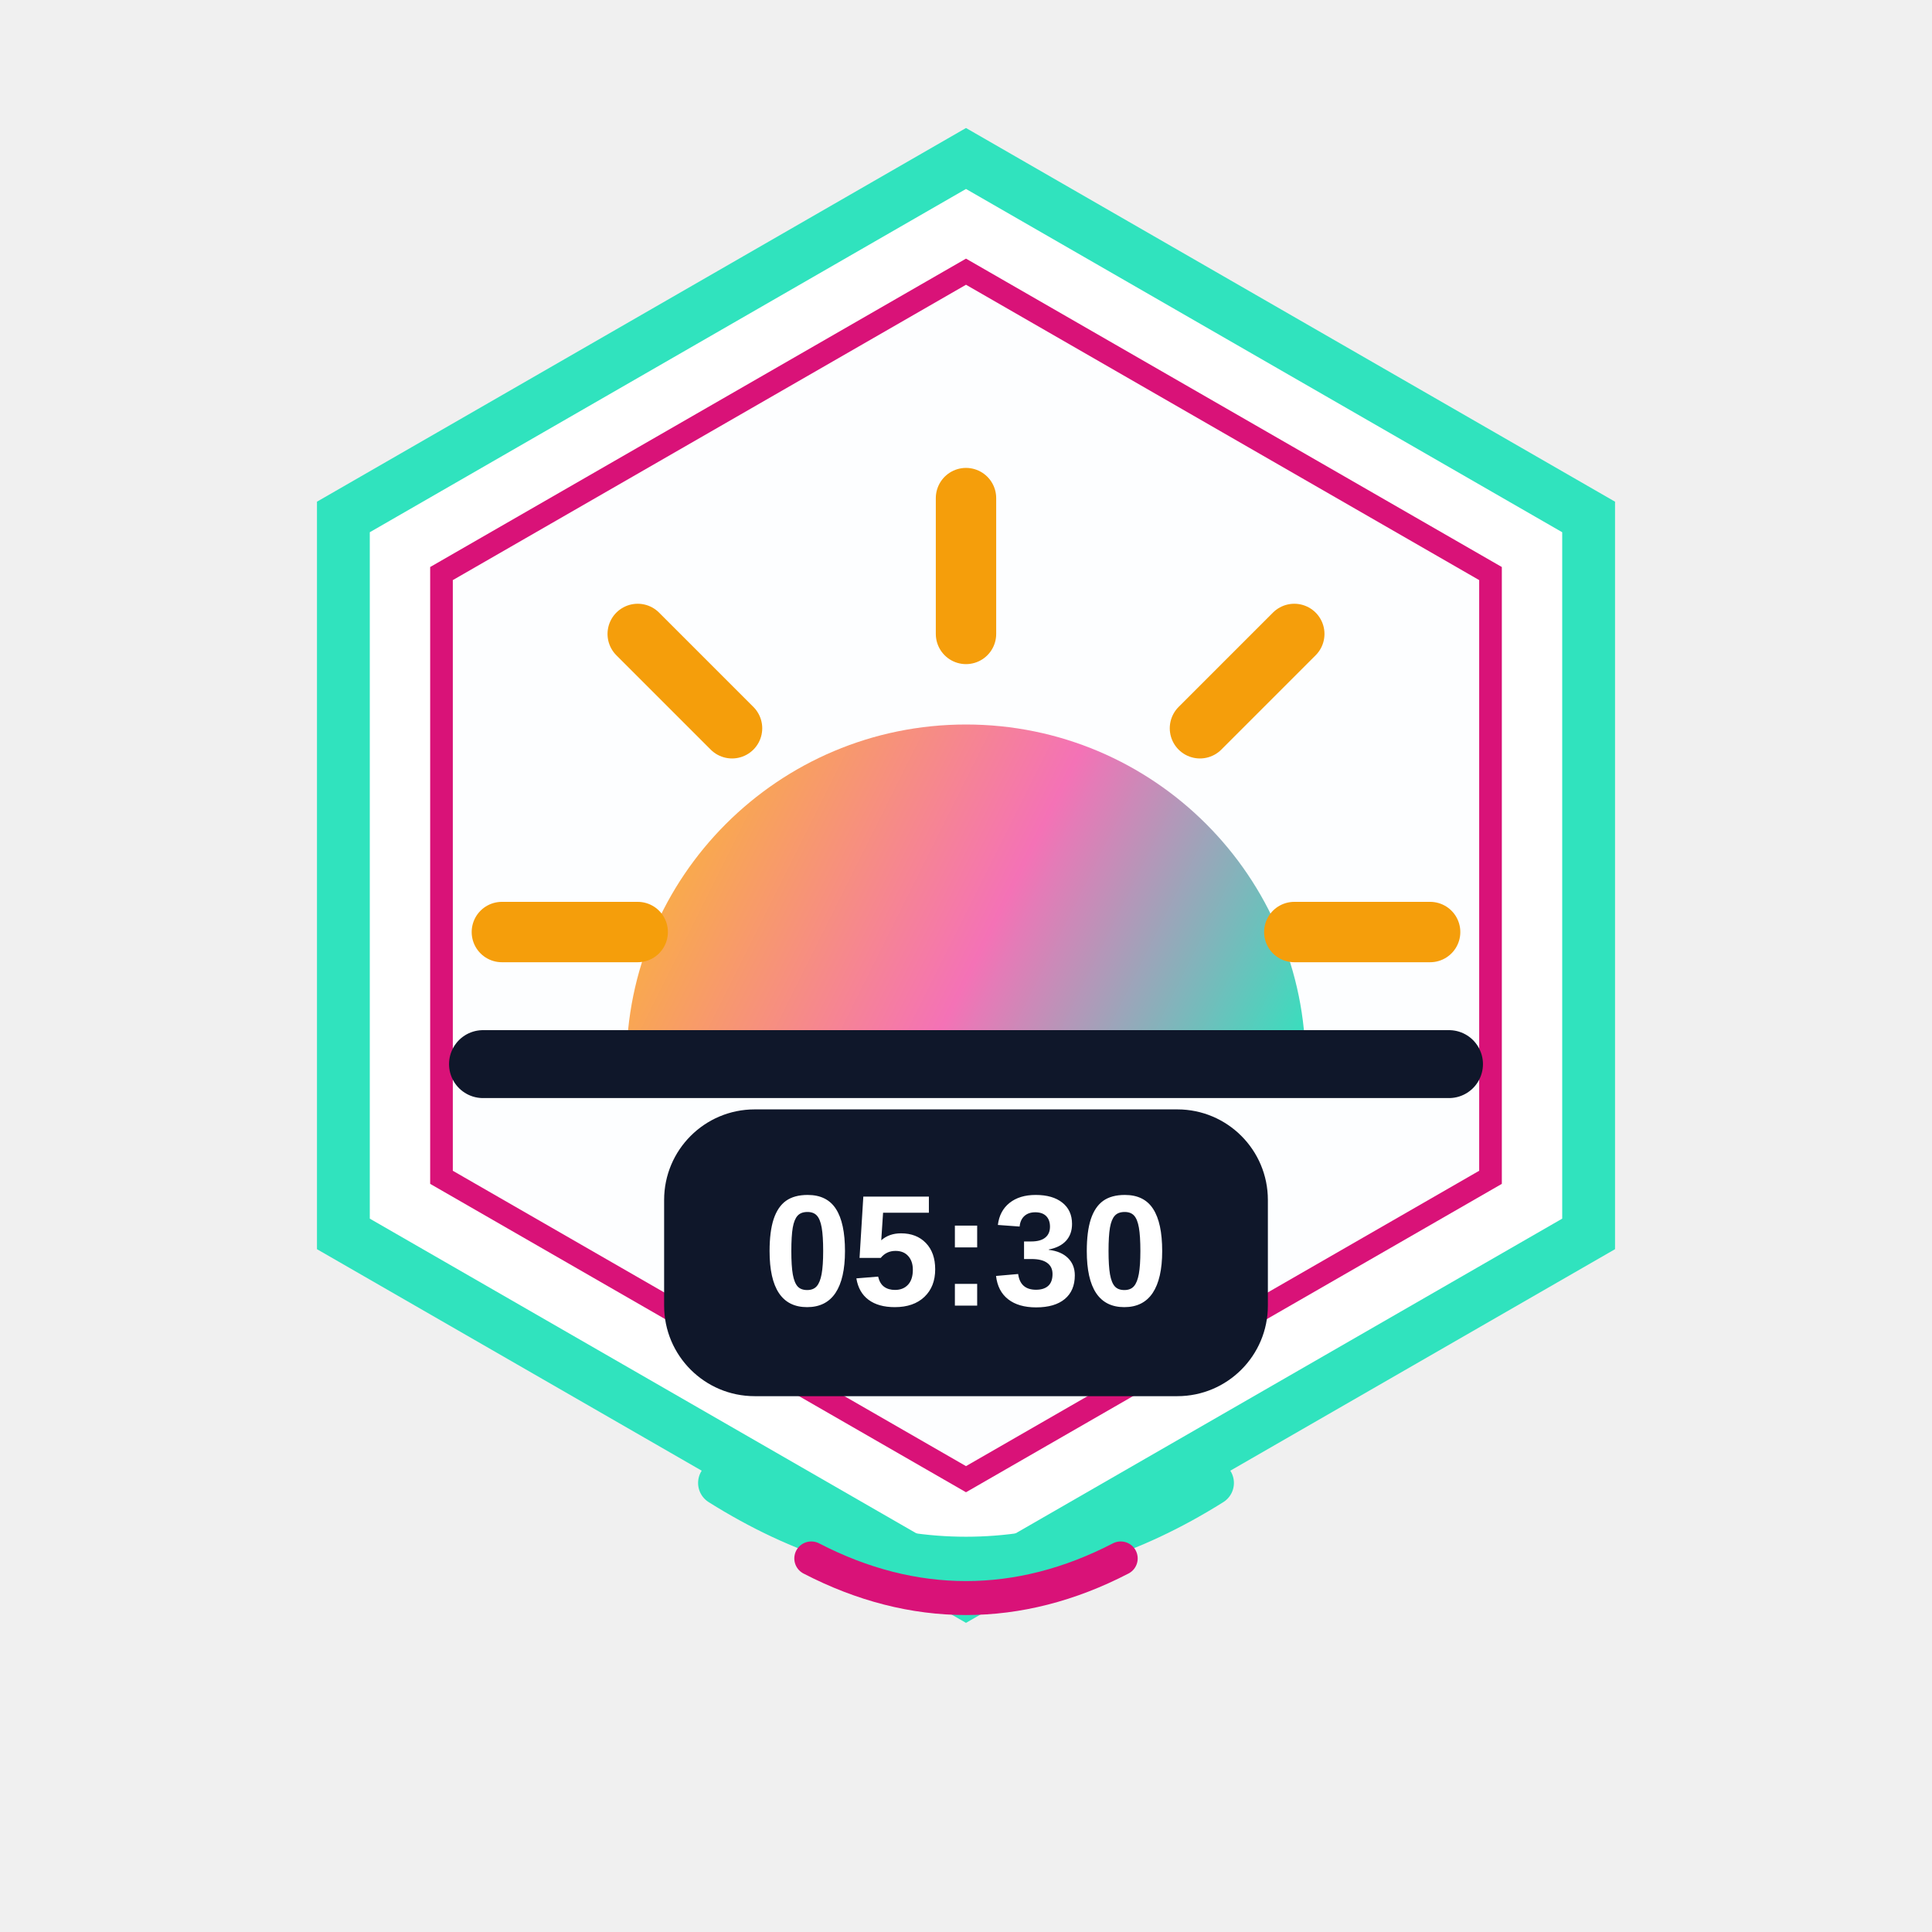
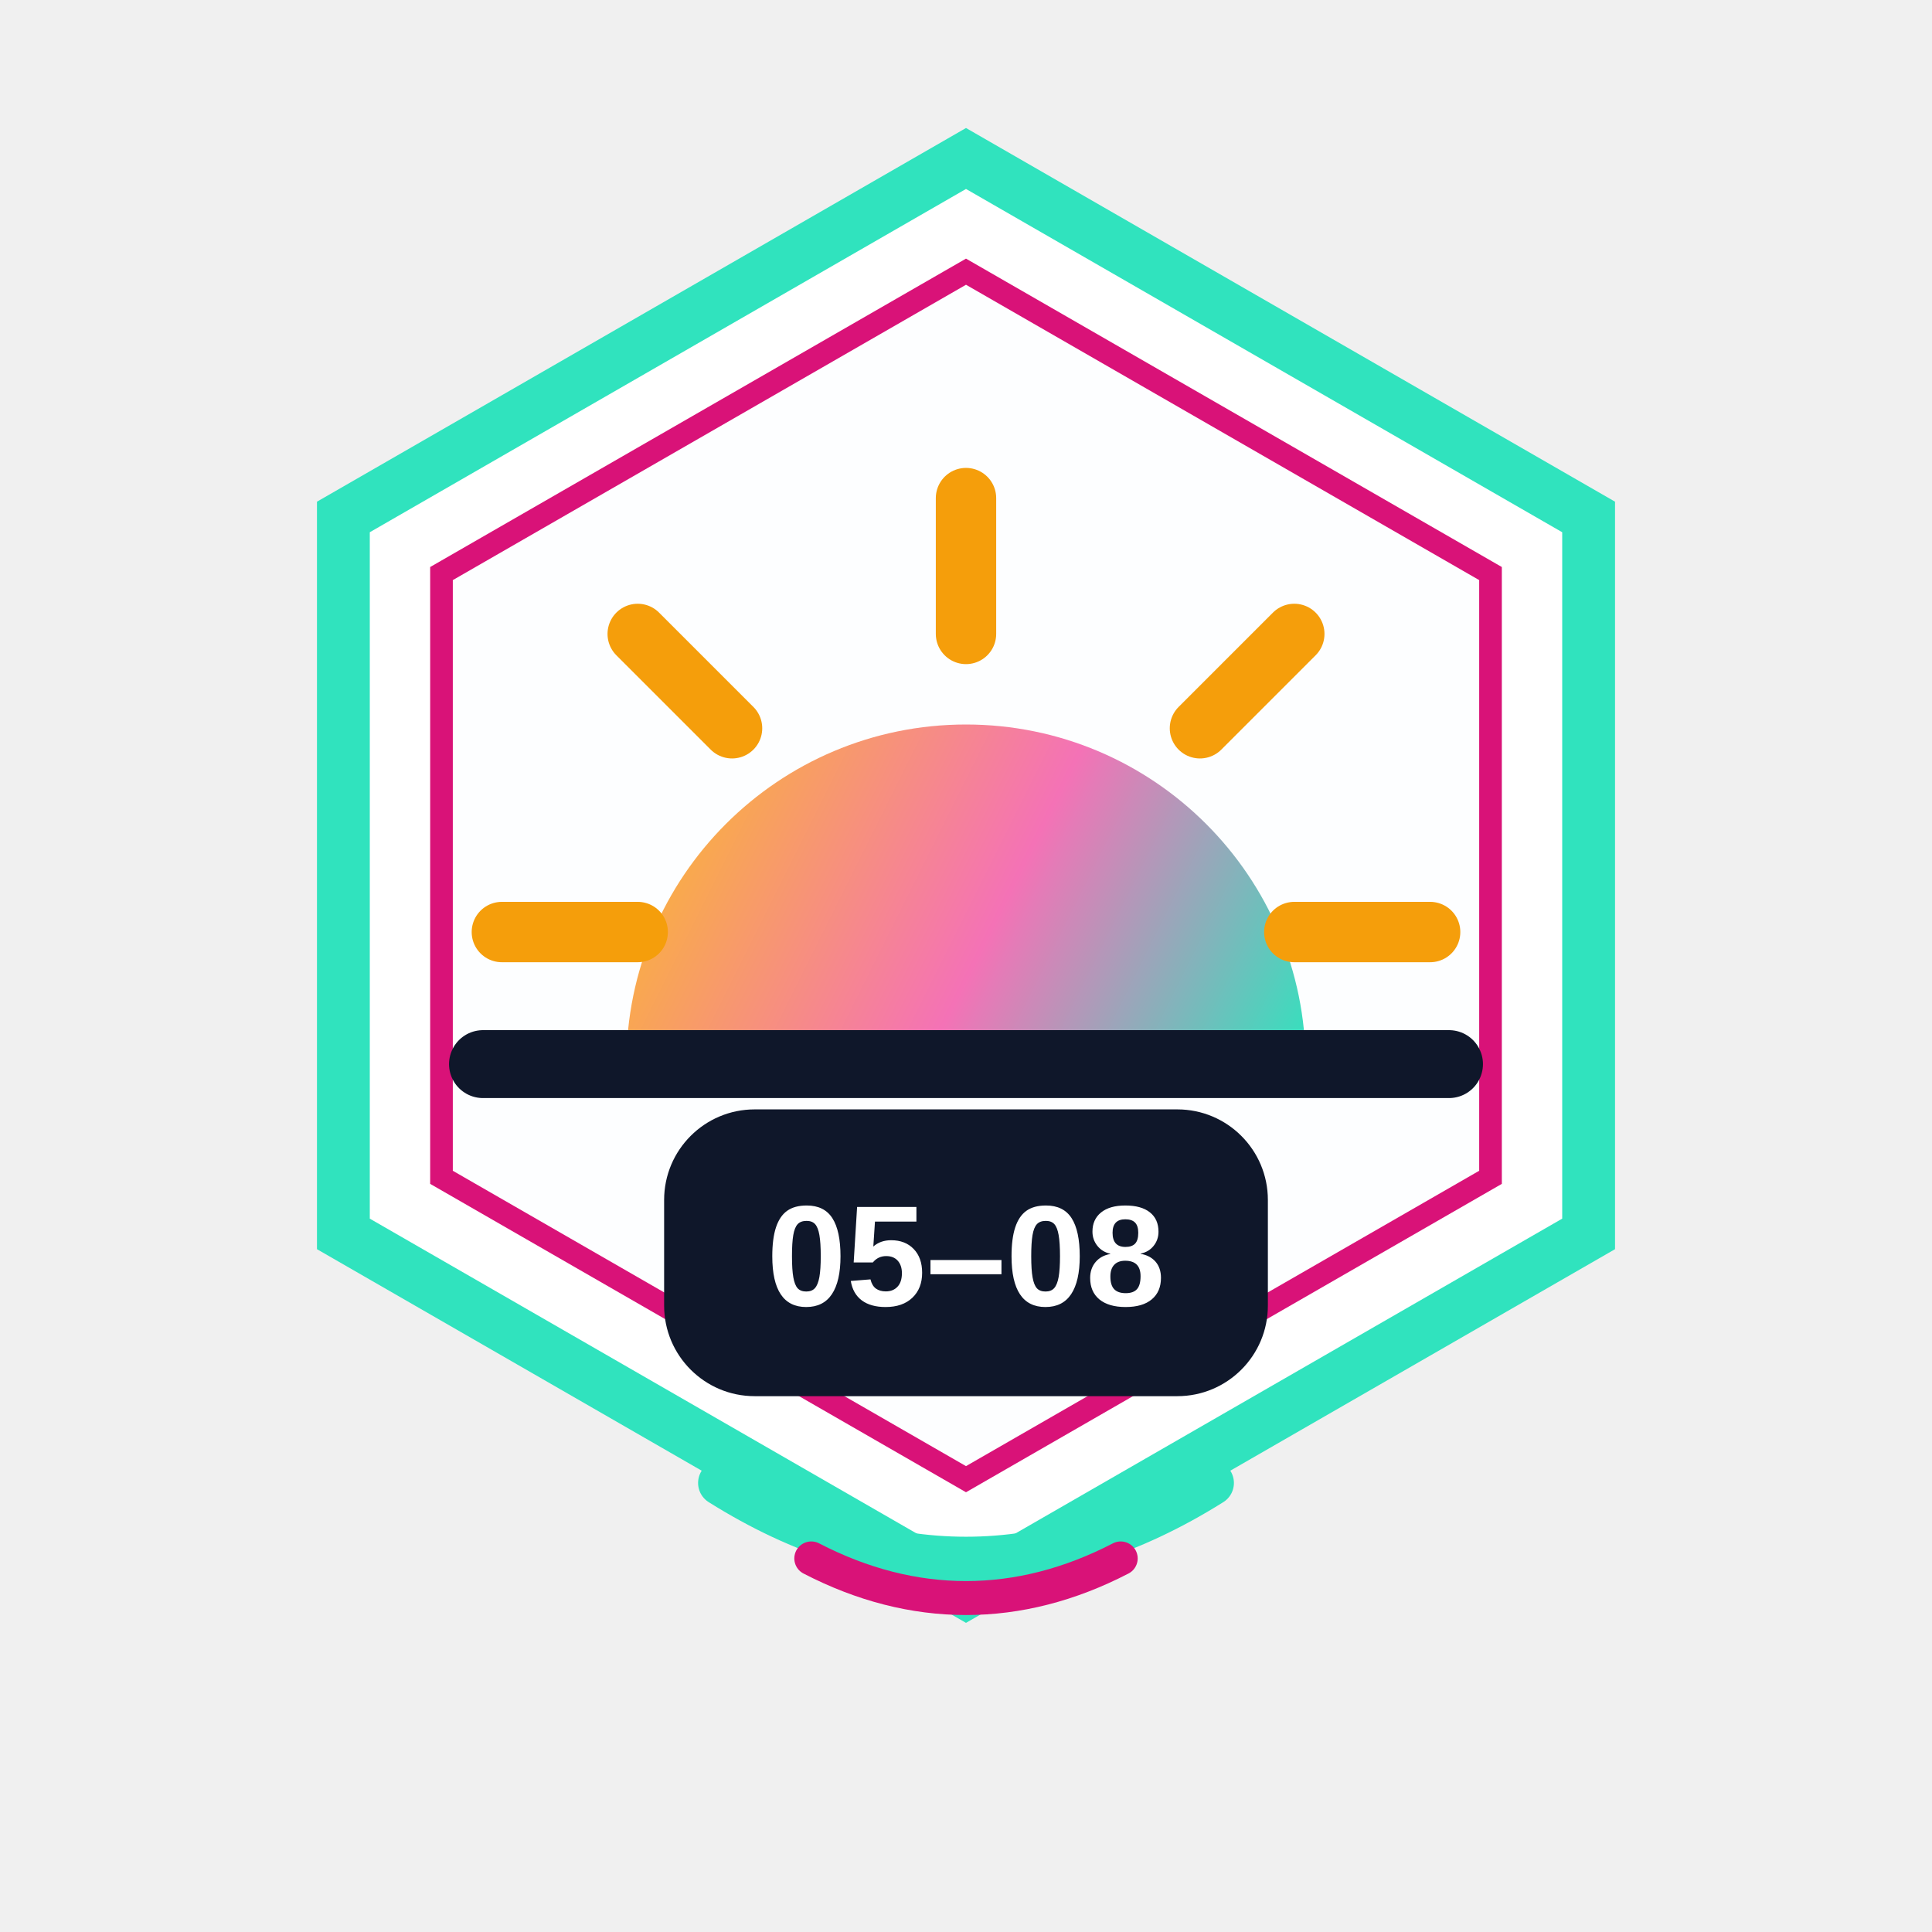
<svg xmlns="http://www.w3.org/2000/svg" width="512" height="512" viewBox="0 0 512 512" fill="none">
  <path d="M256 42 421 137v190L256 422 91 327V137L256 42Z" fill="white" stroke="#30E3BE" stroke-width="14" />
  <path d="M256 72 395 152v160L256 392 117 312V152L256 72Z" fill="#FDFEFF" stroke="#D91278" stroke-width="6" />
  <path d="M166 282a90 90 0 0 1 180 0" fill="url(#paint0_linear_145_25)" />
  <path d="M128 282h256" stroke="#0F172A" stroke-width="18" stroke-linecap="round" />
  <path d="M256 132v36M169 168l25 25M343 168l-25 25M133 247h36M343 247h36" stroke="#F59E0B" stroke-width="16" stroke-linecap="round" />
  <rect x="176" y="294" width="160" height="76" rx="24" fill="#0F172A" />
-   <text x="256" y="346" text-anchor="middle" font-family="Arial, sans-serif" font-size="42" font-weight="900" fill="white">05:30</text>
+   <text x="256" y="346" text-anchor="middle" font-family="Arial, sans-serif" font-size="38" font-weight="900" fill="white">05–08</text>
  <path d="M191 393c43 27 87 27 130 0" stroke="#30E3BE" stroke-width="12" stroke-linecap="round" />
  <path d="M215 413c27 14 55 14 82 0" stroke="#D91278" stroke-width="9" stroke-linecap="round" />
  <defs>
    <linearGradient id="paint0_linear_145_25" x1="166" y1="192" x2="346" y2="282" gradientUnits="userSpaceOnUse">
      <stop stop-color="#FBBF24" />
      <stop offset=".55" stop-color="#F472B6" />
      <stop offset="1" stop-color="#30E3BE" />
    </linearGradient>
  </defs>
</svg>
